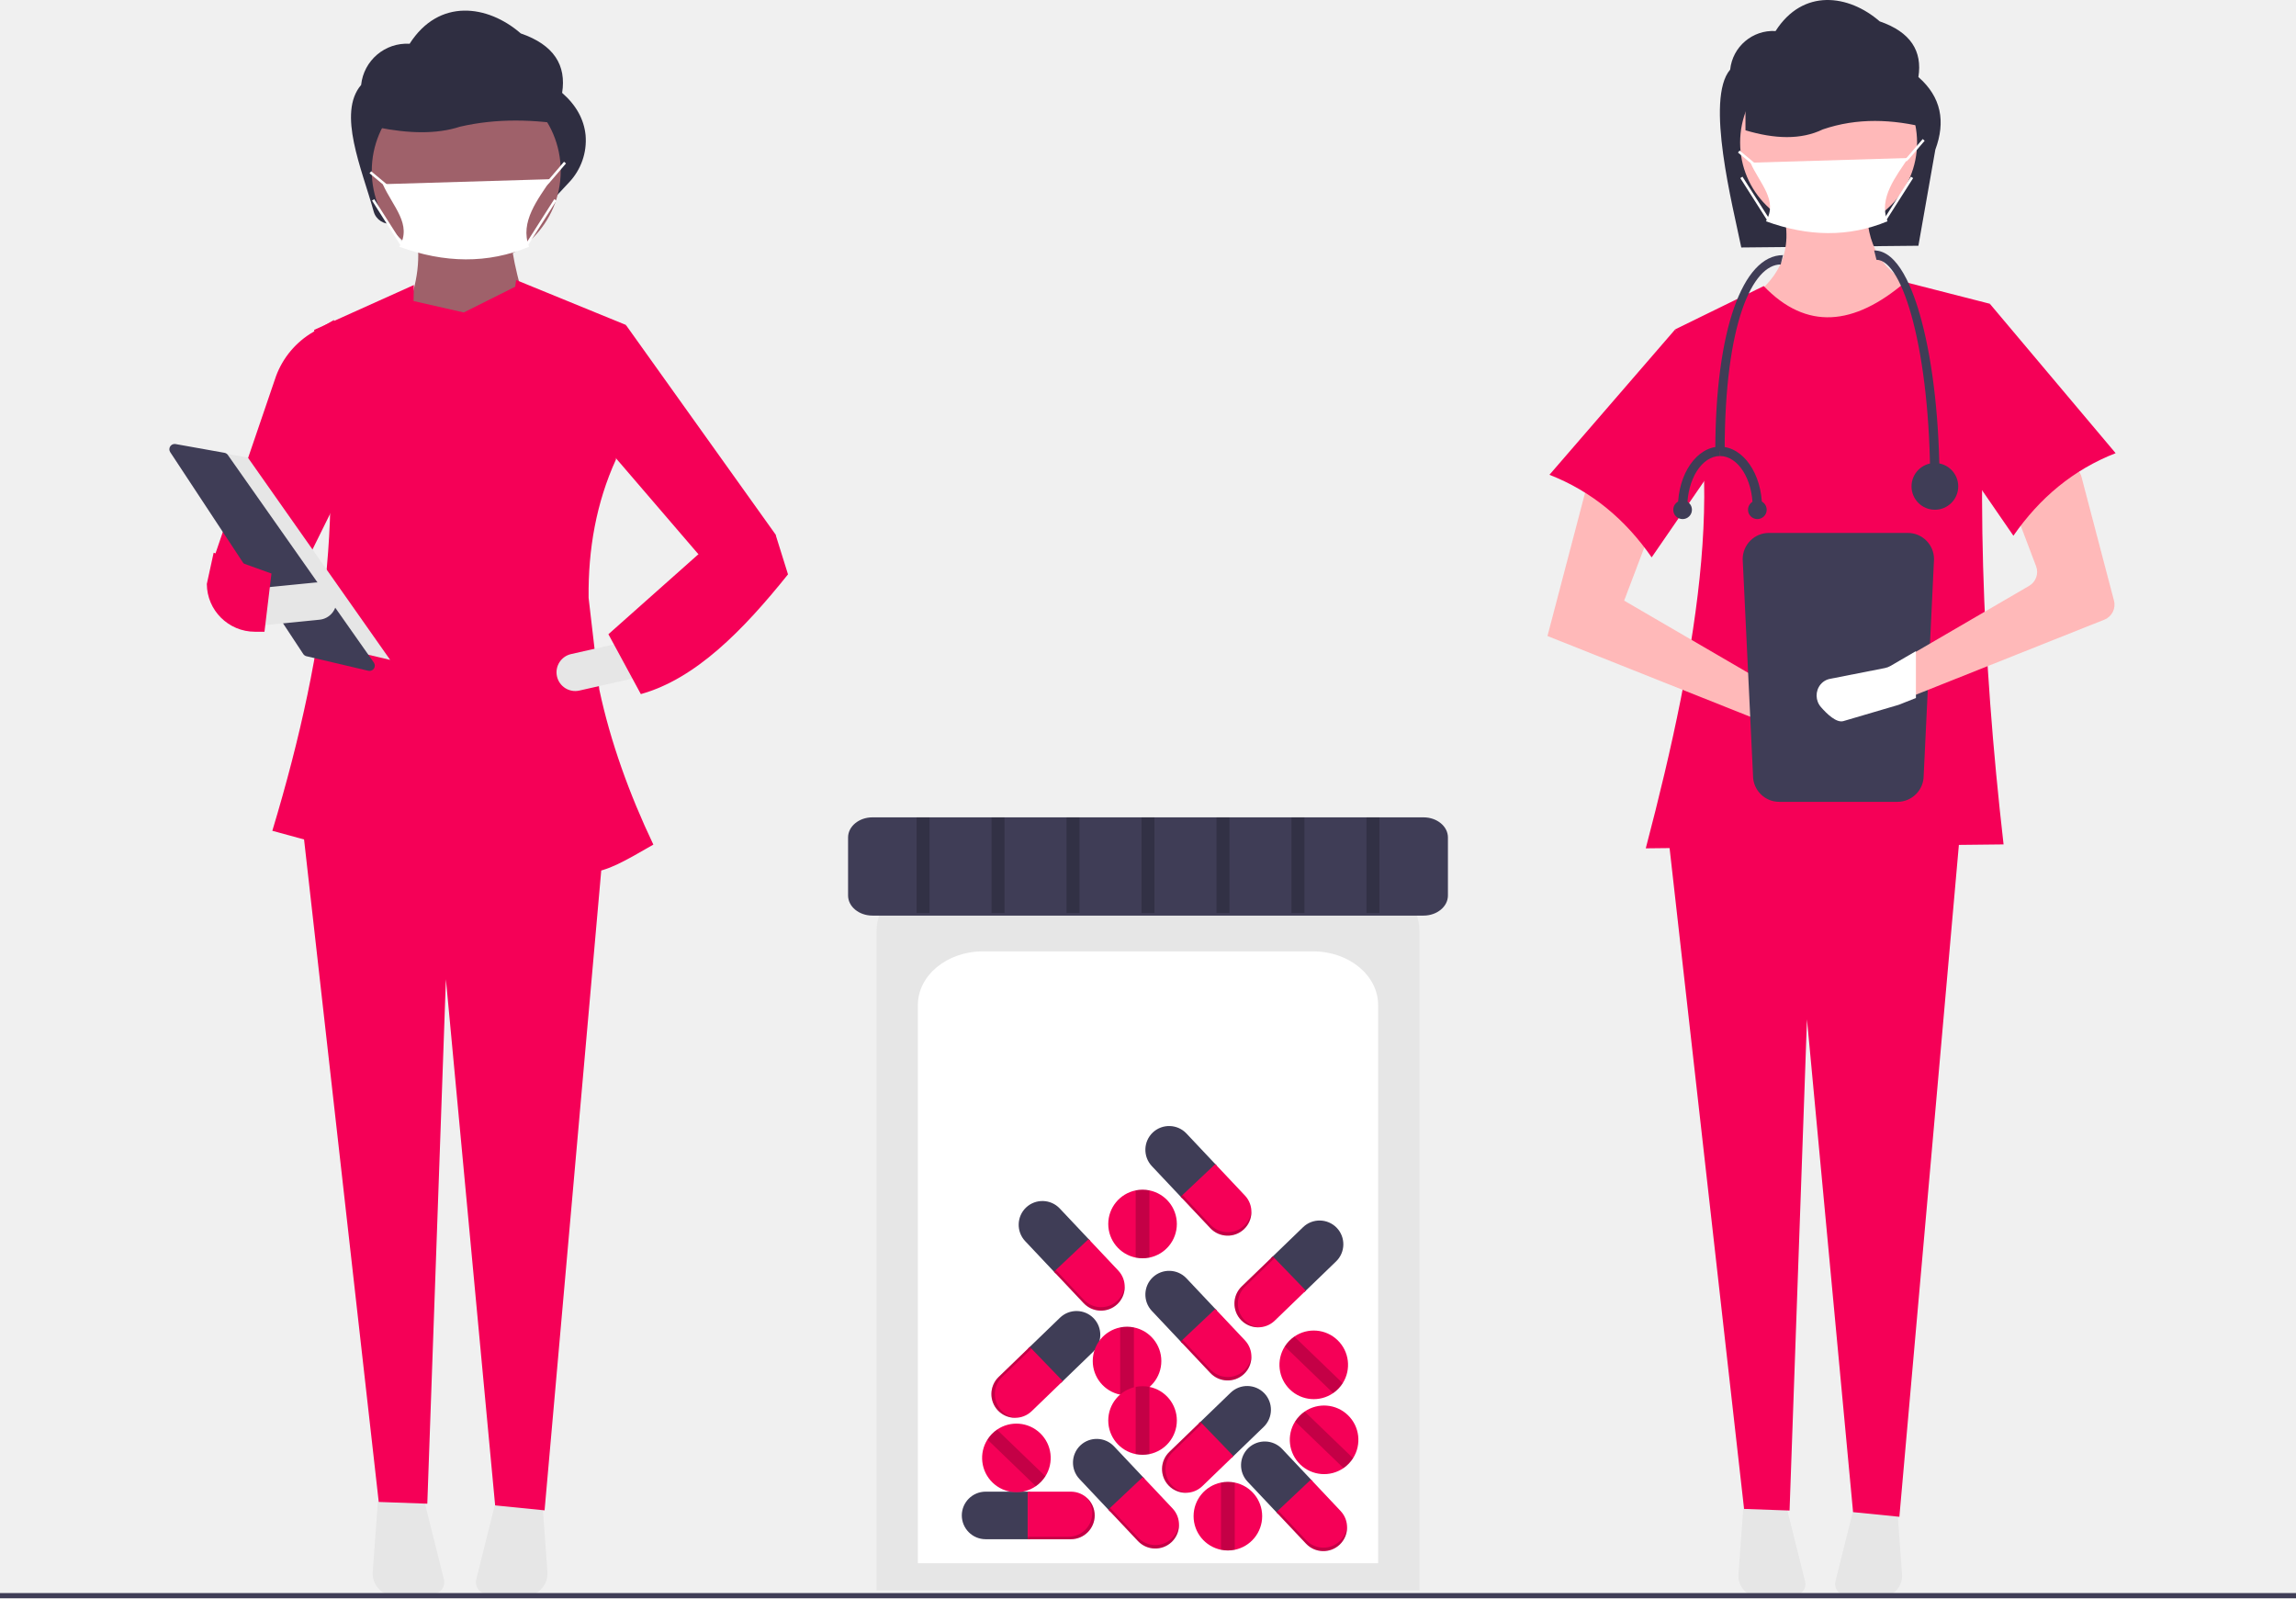
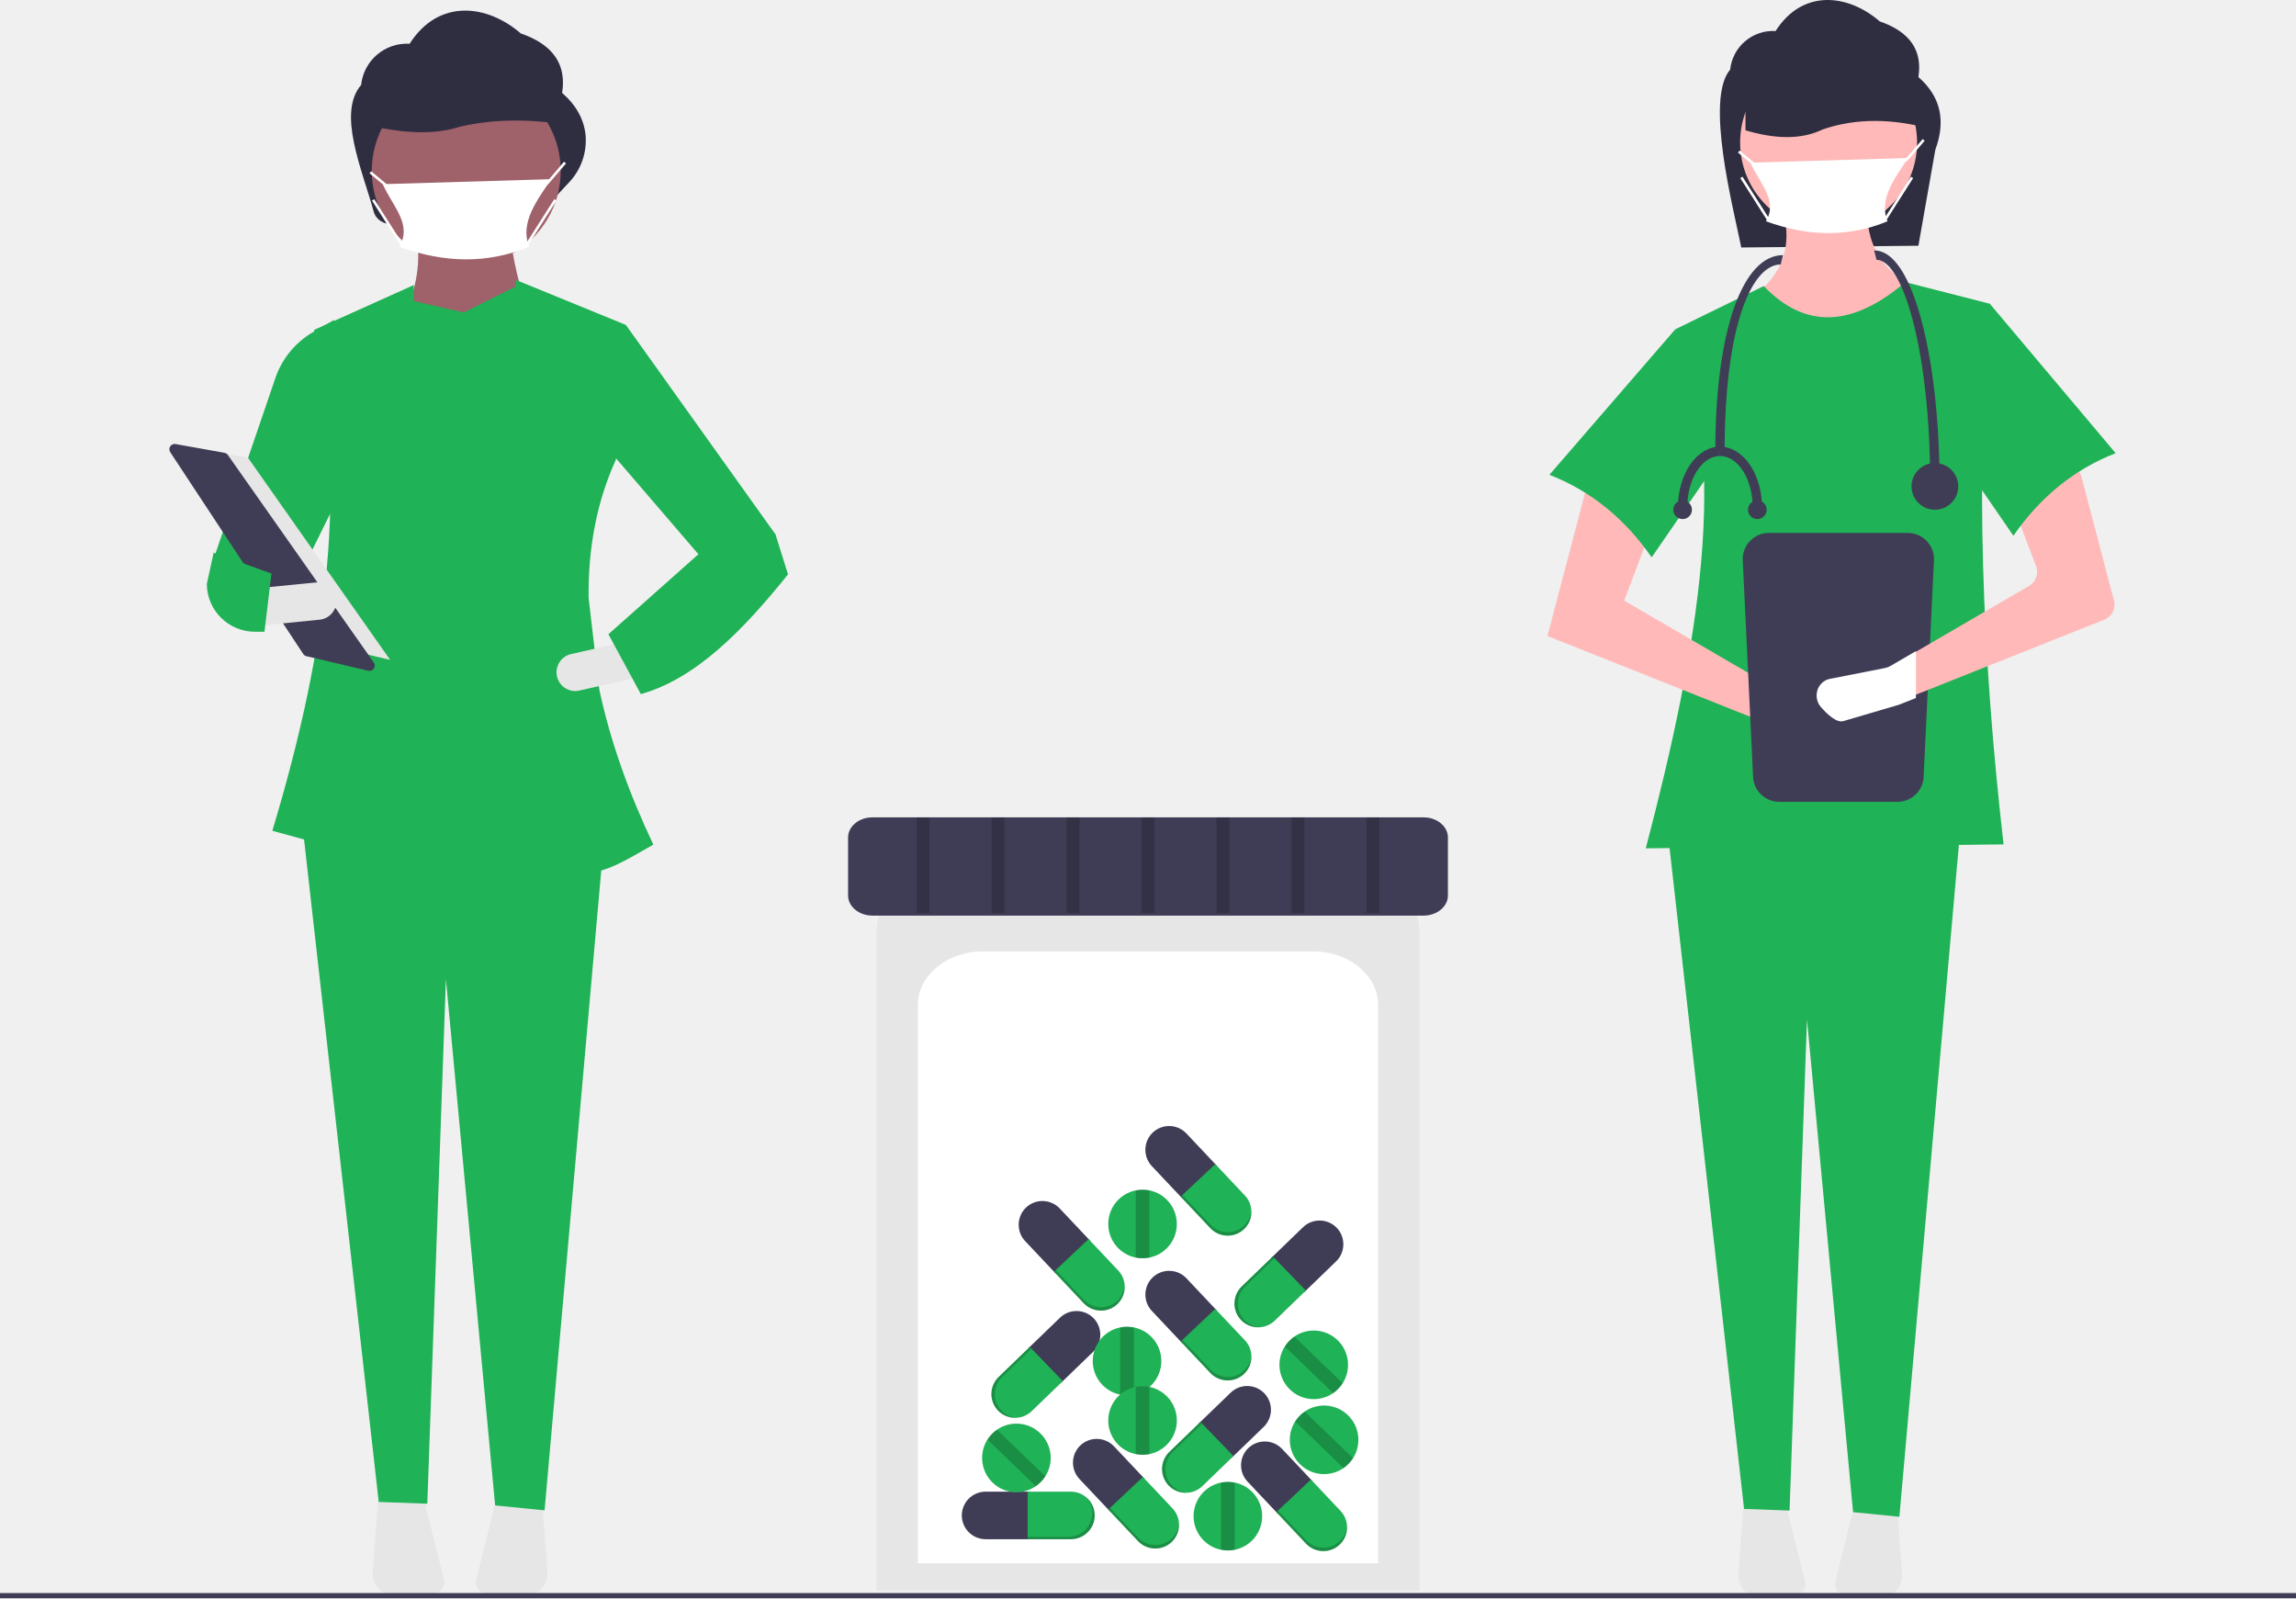
<svg xmlns="http://www.w3.org/2000/svg" width="888" height="618.106" viewBox="0 0 888 618.106" role="img" artist="Katerina Limpitsouni" source="https://undraw.co/">
  <path d="M897.957,235.99l-68.502.667c-3.22-15.851-14.038-57.443-4.295-68.787A16.674,16.674,0,0,1,842.723,152.95h0c10.617-16.62,28.302-14.124,40.255-3.745,12.029,4.151,16.565,11.525,14.979,21.532,8.909,7.798,10.552,17.285,6.553,28.085Z" transform="translate(-156 -140.947)" fill="#2f2e41" />
  <path d="M891.362,278.189l-49.422-6.843-9.884-14.447c13.616-9.032,18.434-21.647,12.166-38.778l34.216-.76c-1.603,15.255,3.442,27.067,17.488,34.216Z" transform="translate(-156 -140.947)" fill="#ffb9b9" />
  <path d="M830.255,723.967l-1.89,25.835a8.224,8.224,0,0,0,8.7,8.809L850.335,757.807a4.195,4.195,0,0,0,3.815-5.204l-7.366-29.463Z" transform="translate(-156 -140.947)" fill="#e6e6e6" />
  <path d="M873.216,723.14l-7.366,29.463a4.195,4.195,0,0,0,3.815,5.204l13.27.804a8.224,8.224,0,0,0,8.7-8.809l-1.89-25.835Z" transform="translate(-156 -140.947)" fill="#e6e6e6" />
-   <polygon points="734.602 586.606 716.694 584.809 698.866 394.239 692.128 584.195 674.534 583.565 644.881 320.485 758.172 320.485 734.602 586.606" fill="#F50057" />
+   <polygon points="734.602 586.606 716.694 584.809 698.866 394.239 692.128 584.195 674.534 583.565 644.881 320.485 758.172 320.485 734.602 586.606" fill="#20B256" />
  <circle cx="707.229" cy="55.125" r="34.216" fill="#ffb9b9" />
-   <path d="M930.9,467.515l-138.383,1.521c20.537-78.181,32.821-150.804,11.405-200.731l34.216-16.728c16.498,17.208,34.871,15.434,54.745-1.521l32.695,8.364C919.978,323.891,922.488,394.011,930.9,467.515Z" transform="translate(-156 -140.947)" fill="#F50057" />
+   <path d="M930.9,467.515l-138.383,1.521c20.537-78.181,32.821-150.804,11.405-200.731l34.216-16.728c16.498,17.208,34.871,15.434,54.745-1.521l32.695,8.364C919.978,323.891,922.488,394.011,930.9,467.515Z" transform="translate(-156 -140.947)" fill="#20B256" />
  <path d="M754.5,386.919l85.919,34.216,19.209,5.65a6.645,6.645,0,0,0,8.322-4.763h0a6.645,6.645,0,0,0-3.783-7.7l-19.946-6.113-60.067-34.976,12.546-33.075L770.467,326.091Z" transform="translate(-156 -140.947)" fill="#ffb9b9" />
-   <path d="M755.26,324.57c16.347,6.377,29.349,17.261,39.538,31.934l31.934-46.381-22.81-41.819Z" transform="translate(-156 -140.947)" fill="#F50057" />
+   <path d="M755.26,324.57c16.347,6.377,29.349,17.261,39.538,31.934l31.934-46.381-22.81-41.819Z" transform="translate(-156 -140.947)" fill="#20B256" />
  <path d="M901.792,190.527c-13.887-3.578-27.54-4.069-40.813.469-8.455,4.095-18.608,3.717-29.899.344V157.203l60.959,1.626Z" transform="translate(-156 -140.947)" fill="#2f2e41" />
  <path d="M840.134,347.053A10.145,10.145,0,0,0,830,357.187l4,83.732A10.145,10.145,0,0,0,844.134,451.053h45.732A10.145,10.145,0,0,0,900,440.919l4-83.732A10.145,10.145,0,0,0,893.866,347.053Z" transform="translate(-156 -140.947)" fill="#3f3d56" />
  <path d="M969.89,380.593,895,410.413l-5.65,2.25c-.18.07-.36.13-.55.19l-18.93,5.57c-2.42.71-5.77-2.55-7.73-4.8a6.085,6.085,0,0,1-.16-7.93,6.746,6.746,0,0,1,.86-.83,5.589,5.589,0,0,1,2.5-1.1l18.91-3.72a6.336,6.336,0,0,0,1.93-.72l8.82-5.14,45.79-26.66a6.218,6.218,0,0,0,2.69-7.58l-8.74-23.05a6.211,6.211,0,0,1,2.87-7.68l14.48-7.76a6.206,6.206,0,0,1,8.94,3.9L973.6,373.233A6.219,6.219,0,0,1,969.89,380.593Z" transform="translate(-156 -140.947)" fill="#ffb9b9" />
-   <path d="M974.24,316.206c-16.347,6.377-29.349,17.261-39.538,31.934l-31.934-46.381,22.81-43.34Z" transform="translate(-156 -140.947)" fill="#F50057" />
+   <path d="M974.24,316.206c-16.347,6.377-29.349,17.261-39.538,31.934l-31.934-46.381,22.81-43.34Z" transform="translate(-156 -140.947)" fill="#20B256" />
  <path d="M886,226.526c-14.968,6.226-30.663,5.973-47,0,4.754-8.114-2.352-14.469-6-22.66l61-1.813C889.335,209.169,882.452,217.576,886,226.526Z" transform="translate(-156 -140.947)" fill="#fff" />
  <polygon points="737.354 62.46 736.646 61.753 737.646 60.753 743.62 53.781 744.38 54.431 738.38 61.431 737.354 62.46" fill="#fff" />
  <rect x="831" y="198.148" width="1.001" height="7.81" transform="translate(-12.03491 570.5309) rotate(-50.19443)" fill="#fff" />
  <rect x="880.471" y="217.303" width="19.558" height="1" transform="matrix(0.537, -0.84358, 0.84358, 0.537, 72.44944, 710.8936)" fill="#fff" />
  <rect x="834.25" y="208.024" width="1" height="19.558" transform="translate(-142.4296 341.2609) rotate(-32.47119)" fill="#fff" />
  <path d="M897,392.768V410.885l-6.307,2.512c-.201.078-.402.145-.614.212L868.949,419.826c-2.701.792-6.441-2.846-8.628-5.358a6.792,6.792,0,0,1-.179-8.852,7.53,7.53,0,0,1,.96-.926,6.238,6.238,0,0,1,2.791-1.228l21.108-4.152a7.072,7.072,0,0,0,2.154-.804Z" transform="translate(-156 -140.947)" fill="#fff" />
  <path d="M906.14,328.149h-3.614c0-51.111-10.523-86.729-20.779-86.729l-.903-3.614c9.197,0,15.06,14.824,18.36,27.26C903.677,281.926,906.14,304.329,906.14,328.149Z" transform="translate(-156 -140.947)" fill="#3f3d56" />
  <path d="M823.025,315.501H819.411c0-46.809,10.596-75.888,26.199-75.888l-.903,3.614C833.914,243.227,823.025,265.575,823.025,315.501Z" transform="translate(-156 -140.947)" fill="#3f3d56" />
  <circle cx="748.333" cy="188.105" r="9.034" fill="#3f3d56" />
  <path d="M808.57,337.183h-3.614c0-12.952,7.295-23.489,16.262-23.489v3.614C814.244,317.308,808.57,326.224,808.57,337.183Z" transform="translate(-156 -140.947)" fill="#3f3d56" />
  <path d="M837.479,337.183h-3.614c0-10.959-5.674-19.875-12.648-19.875v-3.614C830.185,313.694,837.479,324.231,837.479,337.183Z" transform="translate(-156 -140.947)" fill="#3f3d56" />
  <circle cx="679.673" cy="197.14" r="3.614" fill="#3f3d56" />
  <circle cx="650.763" cy="197.14" r="3.614" fill="#3f3d56" />
  <path d="M371.271,216.644,307.805,227.392a6.424,6.424,0,0,1-7.27-4.613c-4.585-16.549-14.172-38.139-4.864-48.977a17.805,17.805,0,0,1,18.755-15.933h0c11.338-17.747,30.222-15.083,42.986-3.999,12.845,4.432,17.688,12.307,15.995,22.992,5.549,4.857,8.459,10.329,9.072,16.334a23.589,23.589,0,0,1-6.454,18.351Z" transform="translate(-156 -140.947)" fill="#2f2e41" />
  <path d="M361.403,266.609l-49.2-2.894c4.822-11.067,6.748-21.724,4.824-31.836h36.659C353.602,239.644,357.466,253.074,361.403,266.609Z" transform="translate(-156 -140.947)" fill="#9f616a" />
  <path d="M302.18,721.236l-2.018,27.588a8.782,8.782,0,0,0,9.29,9.407l14.17-.858a4.479,4.479,0,0,0,4.074-5.557l-7.866-31.462Z" transform="translate(-156 -140.947)" fill="#e6e6e6" />
  <path d="M348.055,720.353l-7.866,31.462a4.479,4.479,0,0,0,4.074,5.557l14.17.858a8.782,8.782,0,0,0,9.29-9.407l-2.018-27.588Z" transform="translate(-156 -140.947)" fill="#e6e6e6" />
-   <polygon points="210.62 584.119 191.498 582.2 172.46 378.701 165.265 581.544 146.478 580.871 114.813 299.944 235.79 299.944 210.62 584.119" fill="#F50057" />
+   <polygon points="210.62 584.119 191.498 582.2 172.46 378.701 165.265 581.544 146.478 580.871 114.813 299.944 235.79 299.944 210.62 584.119" fill="#20B256" />
  <circle cx="180.323" cy="66.107" r="36.537" fill="#9f616a" />
  <path d="M377.502,189.6c-14.829-2.583-29.409-2.937-43.582.339-9.028,2.955-19.87,2.683-31.928.248V165.548l65.094,1.173Z" transform="translate(-156 -140.947)" fill="#2f2e41" />
  <path d="M360.639,236.37c-15.984,6.649-32.744,6.379-50.189,0,5.076-8.664-2.512-15.45-6.407-24.197l65.138-1.936C364.2,217.836,356.85,226.813,360.639,236.37Z" transform="translate(-156 -140.947)" fill="#fff" />
  <rect x="301.941" y="206.067" width="1.001" height="8.34" transform="translate(-208.685 167.0441) rotate(-50.19486)" fill="#fff" />
  <rect x="354.735" y="226.556" width="20.885" height="1" transform="matrix(0.537, -0.84358, 0.84358, 0.537, -178.4638, 272.2359)" fill="#fff" />
  <rect x="305.412" y="216.614" width="1" height="20.885" transform="matrix(0.84366, -0.53687, 0.53687, 0.84366, -230.0748, 58.78582)" fill="#fff" />
-   <path d="M266.861,373.693l-27.977-17.365,23.859-69.879a32.965,32.965,0,0,1,14.41-17.116l8.037-4.653.699,70.495Z" transform="translate(-156 -140.947)" fill="#F50057" />
-   <path d="M387.789,407.631,383.65,372.179c-.221-18.713,2.962-36.805,10.554-53.475l3.859-52.095L355.615,249.245c-.13.865-.241,1.729-.365,2.594l-19.894,9.947-19.402-4.409.107-6.202-38.589,17.365c12.761,59.328,5.801,120.938-16.144,193.709l50.837,13.901.423-24.41,45.307-3.236c.467,7.92.842,15.699,1.059,23.305,25.565,9.412,26.443,9.256,49.737-4.22C399.415,448.084,392.07,427.79,387.789,407.631Z" transform="translate(-156 -140.947)" fill="#F50057" />
-   <polygon points="297.051 224.063 271.004 215.381 229.34 166.878 242.062 125.663 299.945 206.699 297.051 224.063" fill="#F50057" />
+   <path d="M266.861,373.693l-27.977-17.365,23.859-69.879a32.965,32.965,0,0,1,14.41-17.116l8.037-4.653.699,70.495Z" transform="translate(-156 -140.947)" fill="#20B256" />
+   <path d="M387.789,407.631,383.65,372.179c-.221-18.713,2.962-36.805,10.554-53.475l3.859-52.095L355.615,249.245c-.13.865-.241,1.729-.365,2.594l-19.894,9.947-19.402-4.409.107-6.202-38.589,17.365c12.761,59.328,5.801,120.938-16.144,193.709l50.837,13.901.423-24.41,45.307-3.236c.467,7.92.842,15.699,1.059,23.305,25.565,9.412,26.443,9.256,49.737-4.22C399.415,448.084,392.07,427.79,387.789,407.631Z" transform="translate(-156 -140.947)" fill="#20B256" />
+   <polygon points="297.051 224.063 271.004 215.381 229.34 166.878 242.062 125.663 299.945 206.699 297.051 224.063" fill="#20B256" />
  <path d="M371.419,402.56a7.246,7.246,0,0,0,8.655,5.459l22.111-5.007-3.196-14.113-22.111,5.006a7.237,7.237,0,0,0-5.459,8.655Z" transform="translate(-156 -140.947)" fill="#e6e6e6" />
-   <path d="M391.309,386.234l12.541,23.153c21.094-5.883,39.376-24.431,56.918-46.306l-4.824-15.435-29.906,7.718Z" transform="translate(-156 -140.947)" fill="#F50057" />
+   <path d="M391.309,386.234l12.541,23.153c21.094-5.883,39.376-24.431,56.918-46.306l-4.824-15.435-29.906,7.718Z" transform="translate(-156 -140.947)" fill="#20B256" />
  <polygon points="71.79 172.661 95.866 176.96 150.897 255.207 121.662 248.328 71.79 172.661" fill="#e6e6e6" />
  <path d="M223.52,312.65a2.048,2.048,0,0,0-1.68,3.173l51.439,78.046a2.041,2.041,0,0,0,1.239.865l23.933,5.631a2.044,2.044,0,0,0,2.14-3.166L244.114,316.896a2.032,2.032,0,0,0-1.313-.836L223.906,312.685A2.217,2.217,0,0,0,223.52,312.65Z" transform="translate(-156 -140.947)" fill="#3f3d56" />
  <path d="M255.608,368.452l1.43,14.4,22.56-2.239a7.235,7.235,0,0,0-1.429-14.4Z" transform="translate(-156 -140.947)" fill="#e6e6e6" />
-   <path d="M235.991,366.784a18.609,18.609,0,0,0,18.587,18.485h3.71l2.701-22.505-22.36-8.05Z" transform="translate(-156 -140.947)" fill="#F50057" />
+   <path d="M235.991,366.784a18.609,18.609,0,0,0,18.587,18.485h3.71l2.701-22.505-22.36-8.05Z" transform="translate(-156 -140.947)" fill="#20B256" />
  <polygon points="211.399 71.78 210.692 71.073 211.76 70.005 218.141 62.558 218.9 63.208 212.493 70.683 211.399 71.78" fill="#fff" />
  <rect y="616.106" width="888" height="2" fill="#3f3d56" />
  <path d="M495,756.053H705V501.337c0-13.488-13.285-24.46-29.614-24.46H524.614c-16.33,0-29.614,10.973-29.614,24.46Z" transform="translate(-156 -140.947)" fill="#e6e6e6" />
  <path d="M511,745.52H689V529.617c0-11.432-11.261-20.733-25.102-20.733H536.102C522.26,508.884,511,518.185,511,529.617Z" transform="translate(-156 -140.947)" fill="#fff" />
  <path d="M493.414,457.053c-5.19,0-9.414,3.488-9.414,7.775v22.444c0,4.287,4.223,7.775,9.414,7.775H706.587c5.19,0,9.413-3.488,9.413-7.775V464.828c0-4.287-4.223-7.775-9.413-7.775Z" transform="translate(-156 -140.947)" fill="#3f3d56" />
  <path d="M537.181,717.836a9.224,9.224,0,0,0-9.197,9.197v0a9.224,9.224,0,0,0,9.197,9.197H554.395V717.836Z" transform="translate(-156 -140.947)" fill="#3f3d56" />
-   <path d="M570.194,717.836H553.452V736.229h16.743a9.224,9.224,0,0,0,9.197-9.197v0A9.224,9.224,0,0,0,570.194,717.836Z" transform="translate(-156 -140.947)" fill="#F50057" />
+   <path d="M570.194,717.836H553.452V736.229h16.743a9.224,9.224,0,0,0,9.197-9.197v0A9.224,9.224,0,0,0,570.194,717.836Z" transform="translate(-156 -140.947)" fill="#20B256" />
  <path d="M576.196,720.088a9.144,9.144,0,0,1,2.252,6.001v0a9.224,9.224,0,0,1-9.197,9.197H553.452v.943h16.743a9.224,9.224,0,0,0,9.197-9.197v0A9.177,9.177,0,0,0,576.196,720.088Z" transform="translate(-156 -140.947)" opacity="0.2" />
  <path d="M614.861,579.31a9.224,9.224,0,0,0-13-.384l0,0a9.224,9.224,0,0,0-.384,13l11.808,12.526,13.384-12.617Z" transform="translate(-156 -140.947)" fill="#3f3d56" />
-   <path d="M637.507,603.332l-11.484-12.183L612.638,603.766l11.484,12.183a9.224,9.224,0,0,0,13.0.384l0,0A9.224,9.224,0,0,0,637.507,603.332Z" transform="translate(-156 -140.947)" fill="#F50057" />
+   <path d="M637.507,603.332l-11.484-12.183L612.638,603.766l11.484,12.183a9.224,9.224,0,0,0,13.0.384l0,0A9.224,9.224,0,0,0,637.507,603.332Z" transform="translate(-156 -140.947)" fill="#20B256" />
  <path d="M639.984,609.244a9.144,9.144,0,0,1-2.822,5.755l0,0a9.224,9.224,0,0,1-13-.384L613.324,603.119l-.686.647,11.484,12.183a9.224,9.224,0,0,0,13.0.384l0,0A9.177,9.177,0,0,0,639.984,609.244Z" transform="translate(-156 -140.947)" opacity="0.2" />
  <path d="M565.861,608.31a9.224,9.224,0,0,0-13-.384l0,0a9.224,9.224,0,0,0-.384,13l11.808,12.526,13.384-12.617Z" transform="translate(-156 -140.947)" fill="#3f3d56" />
-   <path d="M588.507,632.332l-11.484-12.183L563.638,632.766l11.484,12.183a9.224,9.224,0,0,0,13.0.384l0,0A9.224,9.224,0,0,0,588.507,632.332Z" transform="translate(-156 -140.947)" fill="#F50057" />
+   <path d="M588.507,632.332l-11.484-12.183L563.638,632.766l11.484,12.183a9.224,9.224,0,0,0,13.0.384l0,0A9.224,9.224,0,0,0,588.507,632.332Z" transform="translate(-156 -140.947)" fill="#20B256" />
  <path d="M590.984,638.244a9.144,9.144,0,0,1-2.822,5.755l0,0a9.224,9.224,0,0,1-13-.384L564.324,632.119l-.686.647,11.484,12.183a9.224,9.224,0,0,0,13.0.384l0,0A9.177,9.177,0,0,0,590.984,638.244Z" transform="translate(-156 -140.947)" opacity="0.2" />
  <path d="M614.861,635.31a9.224,9.224,0,0,0-13-.384l0,0a9.224,9.224,0,0,0-.384,13l11.808,12.526,13.384-12.617Z" transform="translate(-156 -140.947)" fill="#3f3d56" />
-   <path d="M637.507,659.332l-11.484-12.183L612.638,659.766l11.484,12.183a9.224,9.224,0,0,0,13.0.384l0,0A9.224,9.224,0,0,0,637.507,659.332Z" transform="translate(-156 -140.947)" fill="#F50057" />
+   <path d="M637.507,659.332l-11.484-12.183L612.638,659.766l11.484,12.183a9.224,9.224,0,0,0,13.0.384l0,0A9.224,9.224,0,0,0,637.507,659.332Z" transform="translate(-156 -140.947)" fill="#20B256" />
  <path d="M639.984,665.244a9.144,9.144,0,0,1-2.822,5.755l0,0a9.224,9.224,0,0,1-13-.384L613.324,659.119l-.686.647,11.484,12.183a9.224,9.224,0,0,0,13.0.384l0,0A9.177,9.177,0,0,0,639.984,665.244Z" transform="translate(-156 -140.947)" opacity="0.2" />
  <path d="M644.754,692.777a9.224,9.224,0,0,0,.226-13.004l0,0a9.224,9.224,0,0,0-13.004-.226L619.594,691.506l12.778,13.23Z" transform="translate(-156 -140.947)" fill="#3f3d56" />
-   <path d="M621.008,715.712l12.043-11.632L620.272,690.851,608.23,702.482a9.224,9.224,0,0,0-.226,13.004l0,0A9.224,9.224,0,0,0,621.008,715.712Z" transform="translate(-156 -140.947)" fill="#F50057" />
+   <path d="M621.008,715.712l12.043-11.632L620.272,690.851,608.23,702.482a9.224,9.224,0,0,0-.226,13.004l0,0A9.224,9.224,0,0,0,621.008,715.712Z" transform="translate(-156 -140.947)" fill="#20B256" />
  <path d="M615.127,718.261a9.144,9.144,0,0,1-5.789-2.752l0,0a9.224,9.224,0,0,1,.226-13.004L620.928,691.529l-.655-.678L608.23,702.482a9.224,9.224,0,0,0-.226,13.004l0,0A9.177,9.177,0,0,0,615.127,718.261Z" transform="translate(-156 -140.947)" opacity="0.2" />
  <path d="M578.754,663.777a9.224,9.224,0,0,0,.226-13.004l0,0a9.224,9.224,0,0,0-13.004-.226L553.594,662.506l12.778,13.23Z" transform="translate(-156 -140.947)" fill="#3f3d56" />
-   <path d="M555.008,686.712l12.043-11.632L554.272,661.851,542.23,673.482a9.224,9.224,0,0,0-.226,13.004l0,0A9.224,9.224,0,0,0,555.008,686.712Z" transform="translate(-156 -140.947)" fill="#F50057" />
+   <path d="M555.008,686.712l12.043-11.632L554.272,661.851,542.23,673.482a9.224,9.224,0,0,0-.226,13.004l0,0A9.224,9.224,0,0,0,555.008,686.712Z" transform="translate(-156 -140.947)" fill="#20B256" />
  <path d="M549.127,689.261a9.144,9.144,0,0,1-5.789-2.752l0,0a9.224,9.224,0,0,1,.226-13.004L554.928,662.529l-.655-.678L542.23,673.482a9.224,9.224,0,0,0-.226,13.004l0,0A9.177,9.177,0,0,0,549.127,689.261Z" transform="translate(-156 -140.947)" opacity="0.2" />
  <path d="M672.754,628.777a9.224,9.224,0,0,0,.226-13.004l0,0a9.224,9.224,0,0,0-13.004-.226L647.594,627.506l12.778,13.23Z" transform="translate(-156 -140.947)" fill="#3f3d56" />
-   <path d="M649.008,651.712l12.043-11.632L648.272,626.851,636.23,638.482a9.224,9.224,0,0,0-.226,13.004l0,0A9.224,9.224,0,0,0,649.008,651.712Z" transform="translate(-156 -140.947)" fill="#F50057" />
+   <path d="M649.008,651.712l12.043-11.632L648.272,626.851,636.23,638.482a9.224,9.224,0,0,0-.226,13.004l0,0A9.224,9.224,0,0,0,649.008,651.712Z" transform="translate(-156 -140.947)" fill="#20B256" />
  <path d="M643.127,654.261a9.144,9.144,0,0,1-5.789-2.752l0,0a9.224,9.224,0,0,1,.226-13.004L648.928,627.529l-.655-.678L636.23,638.482a9.224,9.224,0,0,0-.226,13.004l0,0A9.177,9.177,0,0,0,643.127,654.261Z" transform="translate(-156 -140.947)" opacity="0.2" />
  <path d="M651.861,701.31a9.224,9.224,0,0,0-13-.384l0,0a9.224,9.224,0,0,0-.384,13l11.808,12.526,13.384-12.617Z" transform="translate(-156 -140.947)" fill="#3f3d56" />
-   <path d="M674.507,725.332l-11.484-12.183L649.638,725.766l11.484,12.183a9.224,9.224,0,0,0,13.0.384l0,0A9.224,9.224,0,0,0,674.507,725.332Z" transform="translate(-156 -140.947)" fill="#F50057" />
+   <path d="M674.507,725.332l-11.484-12.183L649.638,725.766l11.484,12.183a9.224,9.224,0,0,0,13.0.384l0,0A9.224,9.224,0,0,0,674.507,725.332Z" transform="translate(-156 -140.947)" fill="#20B256" />
  <path d="M676.984,731.244a9.144,9.144,0,0,1-2.822,5.755l0,0a9.224,9.224,0,0,1-13-.384L650.324,725.119l-.686.647,11.484,12.183a9.224,9.224,0,0,0,13.0.384l0,0A9.177,9.177,0,0,0,676.984,731.244Z" transform="translate(-156 -140.947)" opacity="0.2" />
  <path d="M586.861,700.31a9.224,9.224,0,0,0-13-.384l0,0a9.224,9.224,0,0,0-.384,13l11.808,12.526,13.384-12.617Z" transform="translate(-156 -140.947)" fill="#3f3d56" />
-   <path d="M609.507,724.332l-11.484-12.183L584.638,724.766l11.484,12.183a9.224,9.224,0,0,0,13.0.384l0,0A9.224,9.224,0,0,0,609.507,724.332Z" transform="translate(-156 -140.947)" fill="#F50057" />
+   <path d="M609.507,724.332l-11.484-12.183L584.638,724.766l11.484,12.183a9.224,9.224,0,0,0,13.0.384l0,0A9.224,9.224,0,0,0,609.507,724.332Z" transform="translate(-156 -140.947)" fill="#20B256" />
  <path d="M611.984,730.244a9.144,9.144,0,0,1-2.822,5.755l0,0a9.224,9.224,0,0,1-13-.384L585.324,724.119l-.686.647,11.484,12.183a9.224,9.224,0,0,0,13.0.384l0,0A9.177,9.177,0,0,0,611.984,730.244Z" transform="translate(-156 -140.947)" opacity="0.2" />
-   <path d="M605.158,667.316A13.263,13.263,0,0,1,594.547,680.314a13.395,13.395,0,0,1-5.305,0,13.266,13.266,0,0,1,0-25.996,13.397,13.397,0,0,1,5.305,0A13.263,13.263,0,0,1,605.158,667.316Z" transform="translate(-156 -140.947)" fill="#F50057" />
+   <path d="M605.158,667.316A13.263,13.263,0,0,1,594.547,680.314a13.395,13.395,0,0,1-5.305,0,13.266,13.266,0,0,1,0-25.996,13.397,13.397,0,0,1,5.305,0A13.263,13.263,0,0,1,605.158,667.316Z" transform="translate(-156 -140.947)" fill="#20B256" />
  <path d="M594.547,654.318V680.314a13.395,13.395,0,0,1-5.305,0V654.318a13.397,13.397,0,0,1,5.305,0Z" transform="translate(-156 -140.947)" opacity="0.2" />
-   <path d="M611.158,614.316A13.263,13.263,0,0,1,600.547,627.314a13.395,13.395,0,0,1-5.305,0,13.266,13.266,0,0,1,0-25.996,13.397,13.397,0,0,1,5.305,0A13.263,13.263,0,0,1,611.158,614.316Z" transform="translate(-156 -140.947)" fill="#F50057" />
+   <path d="M611.158,614.316A13.263,13.263,0,0,1,600.547,627.314a13.395,13.395,0,0,1-5.305,0,13.266,13.266,0,0,1,0-25.996,13.397,13.397,0,0,1,5.305,0A13.263,13.263,0,0,1,611.158,614.316Z" transform="translate(-156 -140.947)" fill="#20B256" />
  <path d="M600.547,601.318V627.314a13.395,13.395,0,0,1-5.305,0V601.318a13.397,13.397,0,0,1,5.305,0Z" transform="translate(-156 -140.947)" opacity="0.2" />
-   <path d="M611.158,690.316A13.263,13.263,0,0,1,600.547,703.314a13.395,13.395,0,0,1-5.305,0,13.266,13.266,0,0,1,0-25.996,13.397,13.397,0,0,1,5.305,0A13.263,13.263,0,0,1,611.158,690.316Z" transform="translate(-156 -140.947)" fill="#F50057" />
+   <path d="M611.158,690.316A13.263,13.263,0,0,1,600.547,703.314a13.395,13.395,0,0,1-5.305,0,13.266,13.266,0,0,1,0-25.996,13.397,13.397,0,0,1,5.305,0A13.263,13.263,0,0,1,611.158,690.316Z" transform="translate(-156 -140.947)" fill="#20B256" />
  <path d="M600.547,677.318V703.314a13.395,13.395,0,0,1-5.305,0V677.318a13.397,13.397,0,0,1,5.305,0Z" transform="translate(-156 -140.947)" opacity="0.2" />
-   <path d="M644.158,727.316A13.263,13.263,0,0,1,633.547,740.314a13.395,13.395,0,0,1-5.305,0,13.266,13.266,0,0,1,0-25.996,13.397,13.397,0,0,1,5.305,0A13.263,13.263,0,0,1,644.158,727.316Z" transform="translate(-156 -140.947)" fill="#F50057" />
+   <path d="M644.158,727.316A13.263,13.263,0,0,1,633.547,740.314a13.395,13.395,0,0,1-5.305,0,13.266,13.266,0,0,1,0-25.996,13.397,13.397,0,0,1,5.305,0A13.263,13.263,0,0,1,644.158,727.316Z" transform="translate(-156 -140.947)" fill="#20B256" />
  <path d="M633.547,714.318V740.314a13.395,13.395,0,0,1-5.305,0V714.318a13.397,13.397,0,0,1,5.305,0Z" transform="translate(-156 -140.947)" opacity="0.2" />
-   <path d="M673.31,659.24a13.263,13.263,0,0,1,1.995,16.66,13.395,13.395,0,0,1-3.682,3.82,13.266,13.266,0,0,1-18.717-18.04,13.397,13.397,0,0,1,3.682-3.82A13.263,13.263,0,0,1,673.31,659.24Z" transform="translate(-156 -140.947)" fill="#F50057" />
+   <path d="M673.31,659.24a13.263,13.263,0,0,1,1.995,16.66,13.395,13.395,0,0,1-3.682,3.82,13.266,13.266,0,0,1-18.717-18.04,13.397,13.397,0,0,1,3.682-3.82A13.263,13.263,0,0,1,673.31,659.24Z" transform="translate(-156 -140.947)" fill="#20B256" />
  <path d="M656.588,657.86l18.717,18.04a13.395,13.395,0,0,1-3.682,3.82l-18.717-18.04a13.397,13.397,0,0,1,3.682-3.82Z" transform="translate(-156 -140.947)" opacity="0.2" />
-   <path d="M677.31,688.24a13.263,13.263,0,0,1,1.995,16.66,13.395,13.395,0,0,1-3.682,3.82,13.266,13.266,0,0,1-18.717-18.04,13.397,13.397,0,0,1,3.682-3.82A13.263,13.263,0,0,1,677.31,688.24Z" transform="translate(-156 -140.947)" fill="#F50057" />
+   <path d="M677.31,688.24a13.263,13.263,0,0,1,1.995,16.66,13.395,13.395,0,0,1-3.682,3.82,13.266,13.266,0,0,1-18.717-18.04,13.397,13.397,0,0,1,3.682-3.82A13.263,13.263,0,0,1,677.31,688.24Z" transform="translate(-156 -140.947)" fill="#20B256" />
  <path d="M660.588,686.86l18.717,18.04a13.395,13.395,0,0,1-3.682,3.82l-18.717-18.04a13.397,13.397,0,0,1,3.682-3.82Z" transform="translate(-156 -140.947)" opacity="0.2" />
-   <path d="M558.31,695.24a13.263,13.263,0,0,1,1.995,16.66,13.395,13.395,0,0,1-3.682,3.82,13.266,13.266,0,0,1-18.717-18.04,13.397,13.397,0,0,1,3.682-3.82A13.263,13.263,0,0,1,558.31,695.24Z" transform="translate(-156 -140.947)" fill="#F50057" />
+   <path d="M558.31,695.24a13.263,13.263,0,0,1,1.995,16.66,13.395,13.395,0,0,1-3.682,3.82,13.266,13.266,0,0,1-18.717-18.04,13.397,13.397,0,0,1,3.682-3.82A13.263,13.263,0,0,1,558.31,695.24Z" transform="translate(-156 -140.947)" fill="#20B256" />
  <path d="M541.588,693.86l18.717,18.04a13.395,13.395,0,0,1-3.682,3.82l-18.717-18.04a13.397,13.397,0,0,1,3.682-3.82Z" transform="translate(-156 -140.947)" opacity="0.2" />
  <rect x="354.5" y="316.106" width="5" height="37" opacity="0.2" />
  <rect x="383.5" y="316.106" width="5" height="37" opacity="0.2" />
  <rect x="412.5" y="316.106" width="5" height="37" opacity="0.2" />
  <rect x="441.5" y="316.106" width="5" height="37" opacity="0.2" />
  <rect x="470.5" y="316.106" width="5" height="37" opacity="0.2" />
  <rect x="499.5" y="316.106" width="5" height="37" opacity="0.2" />
  <rect x="528.5" y="316.106" width="5" height="37" opacity="0.2" />
</svg>
